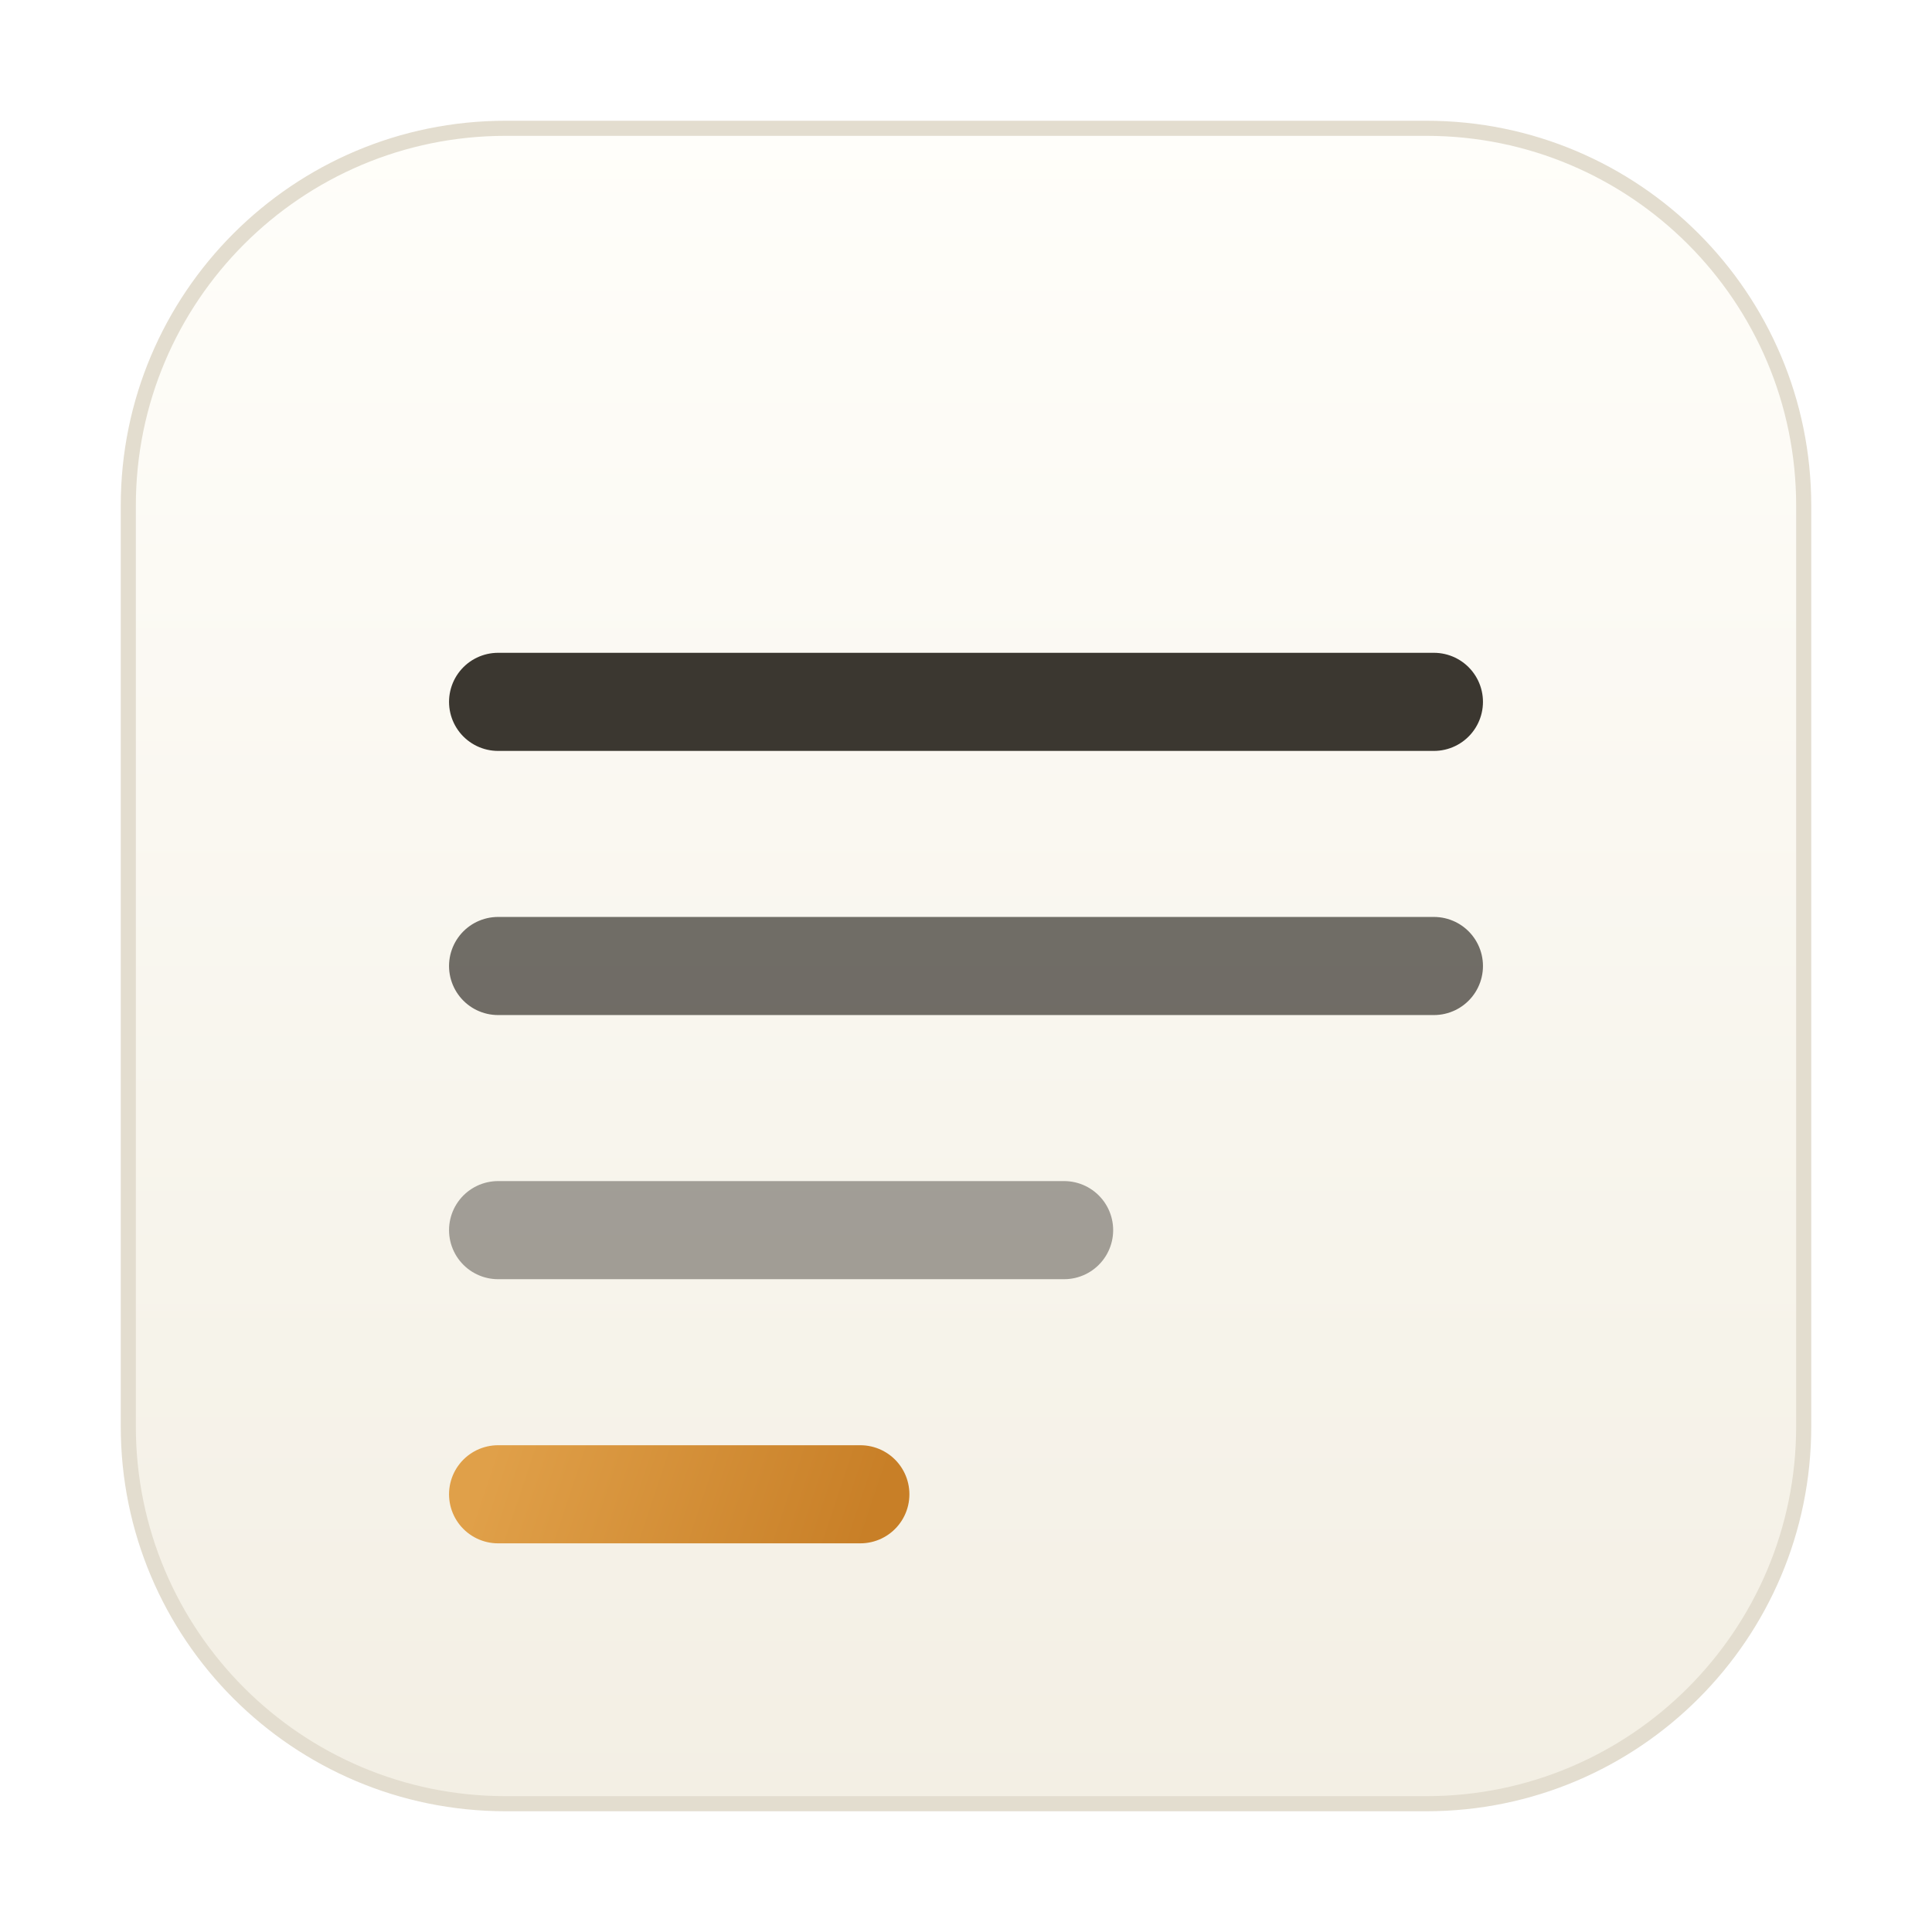
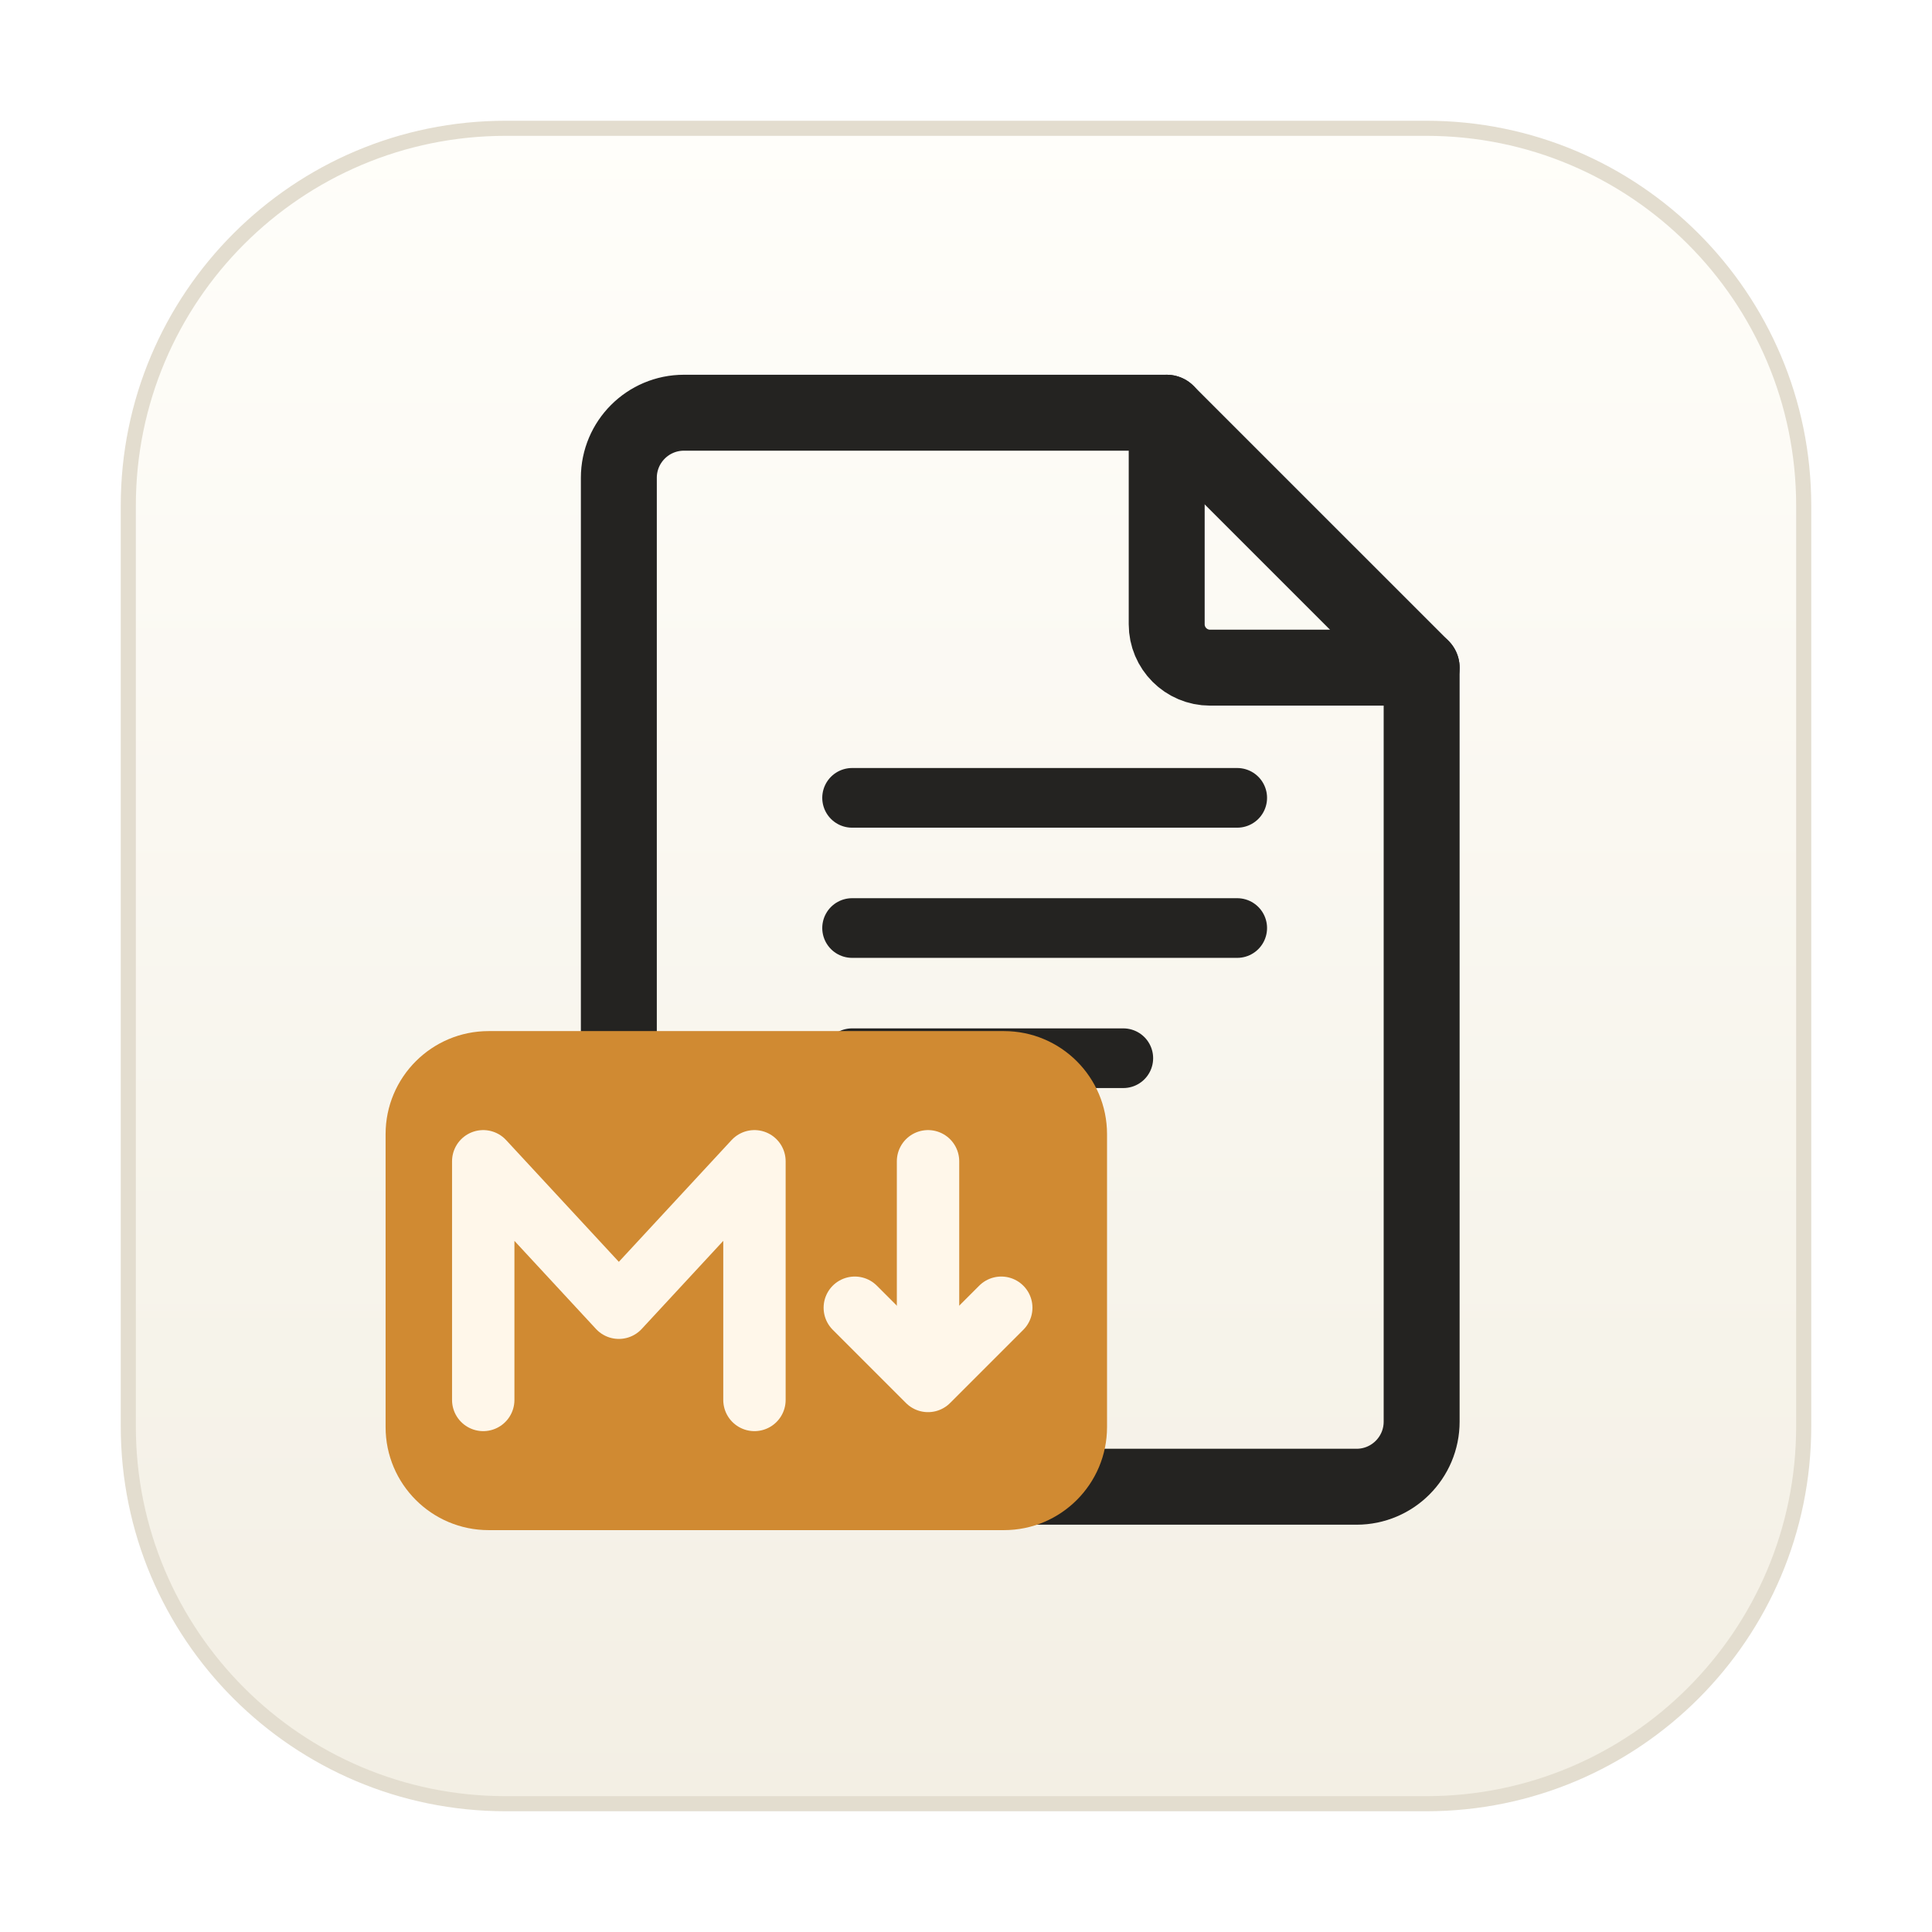
- <svg xmlns="http://www.w3.org/2000/svg" viewBox="0 0 512 512" role="img" aria-label="SimpleMark">
+ <svg xmlns="http://www.w3.org/2000/svg" viewBox="0 0 512 512" role="img" aria-labelledby="title desc">
  <defs>
    <linearGradient id="paper" x1="0" y1="0" x2="0" y2="1">
      <stop offset="0" stop-color="#fffefa" />
      <stop offset="1" stop-color="#f3efe4" />
    </linearGradient>
-     <linearGradient id="amber" gradientUnits="userSpaceOnUse" x1="132" y1="380" x2="228" y2="412">
-       <stop offset="0" stop-color="#e0a049" />
-       <stop offset="1" stop-color="#c87f27" />
-     </linearGradient>
  </defs>
  <rect x="34" y="34" width="444" height="444" rx="100" fill="url(#paper)" />
  <rect x="34" y="34" width="444" height="444" rx="100" fill="none" stroke="#e3ddcf" stroke-width="4" />
-   <g stroke="#3b3730" stroke-width="26" stroke-linecap="round">
-     <path d="M132 186h248" />
-     <path d="M132 256h248" opacity="0.72" />
-     <path d="M132 326h150" opacity="0.46" />
+   <g transform="translate(72 72) scale(.71875)">
+     <g fill="none" stroke="#242321" stroke-linecap="round" stroke-linejoin="round">
+       <path d="M152 52h178l94 94v278a24 24 0 0 1-24 24H152a24 24 0 0 1-24-24V76a24 24 0 0 1 24-24Z" stroke-width="28" />
+       <path d="M330 52v78a16 16 0 0 0 16 16h78" stroke-width="28" />
+       <path d="M214 194h142M214 242h142M214 290h100" stroke-width="22" />
+     </g>
+     <rect x="42" y="280" width="266" height="184" rx="38" fill="#D08A32" />
+     <g fill="none" stroke="#FFF7EA" stroke-linecap="round" stroke-linejoin="round" stroke-width="23">
+       <path d="M78 416v-88l50 54 50-54v88" />
+       <path d="M242 328v78" />
+       <path d="m215 382 27 27 27-27" />
+     </g>
  </g>
-   <path d="M132 396h96" stroke="url(#amber)" stroke-width="26" stroke-linecap="round" />
</svg>
